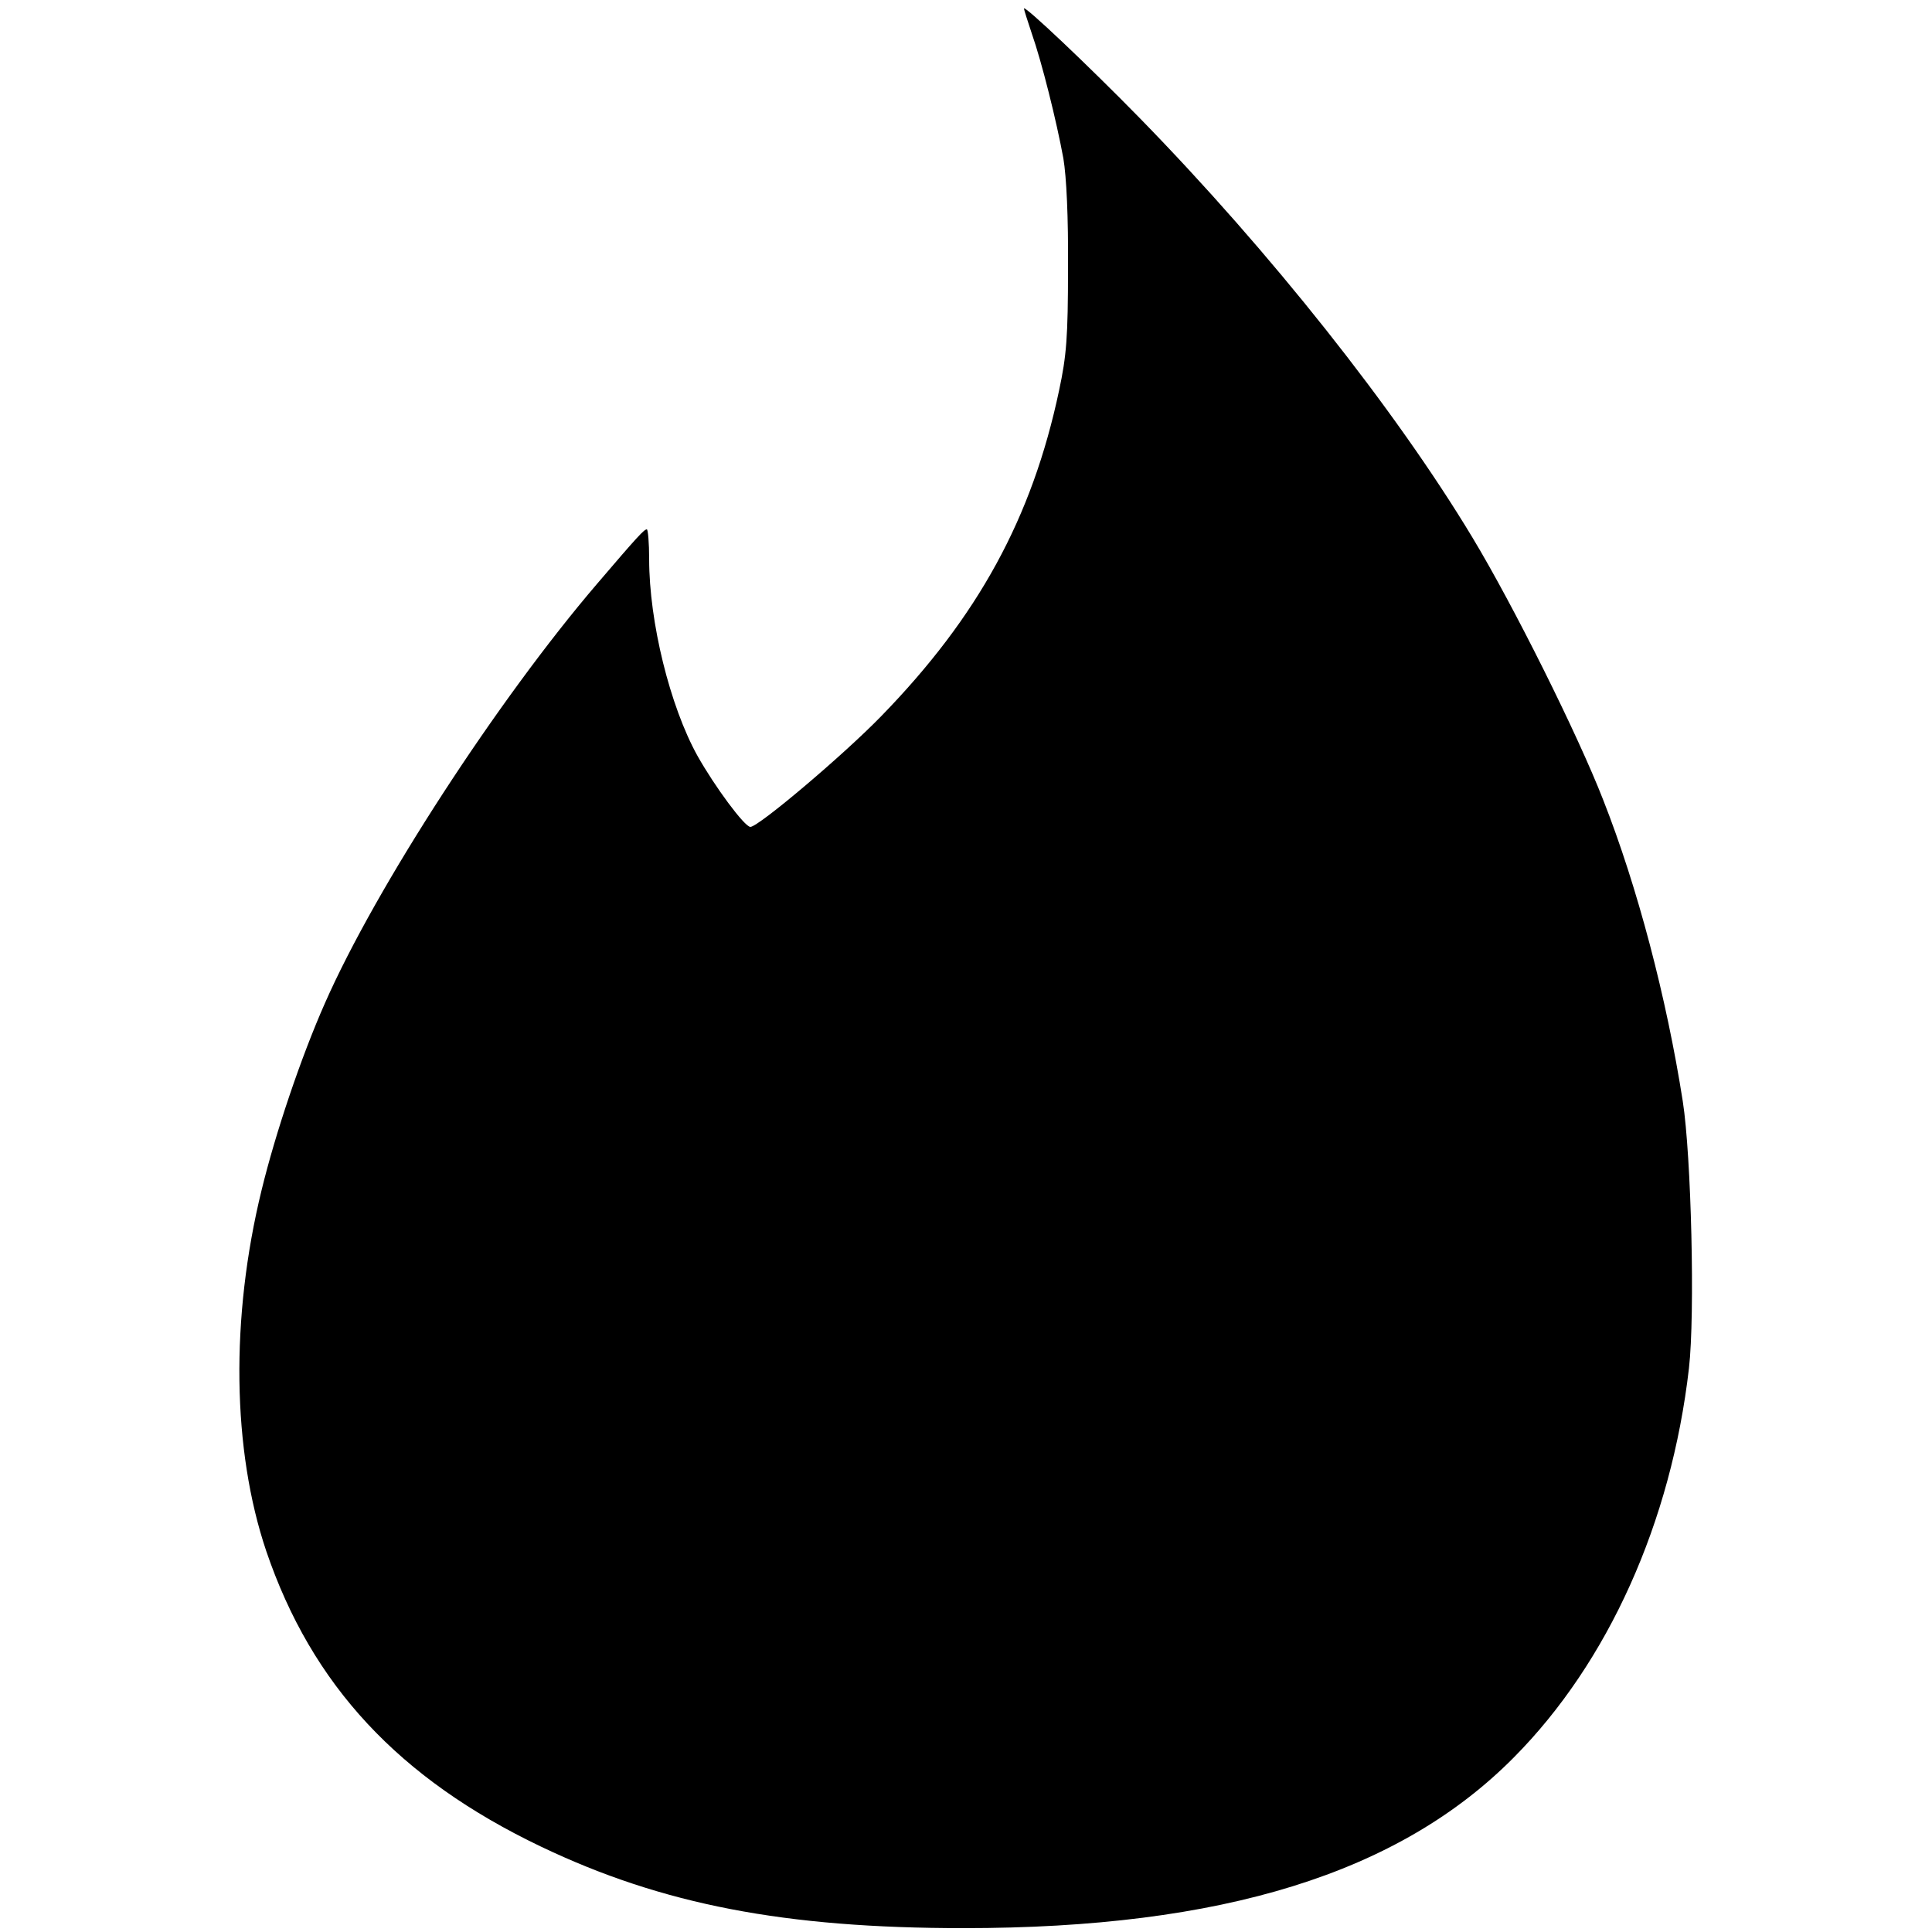
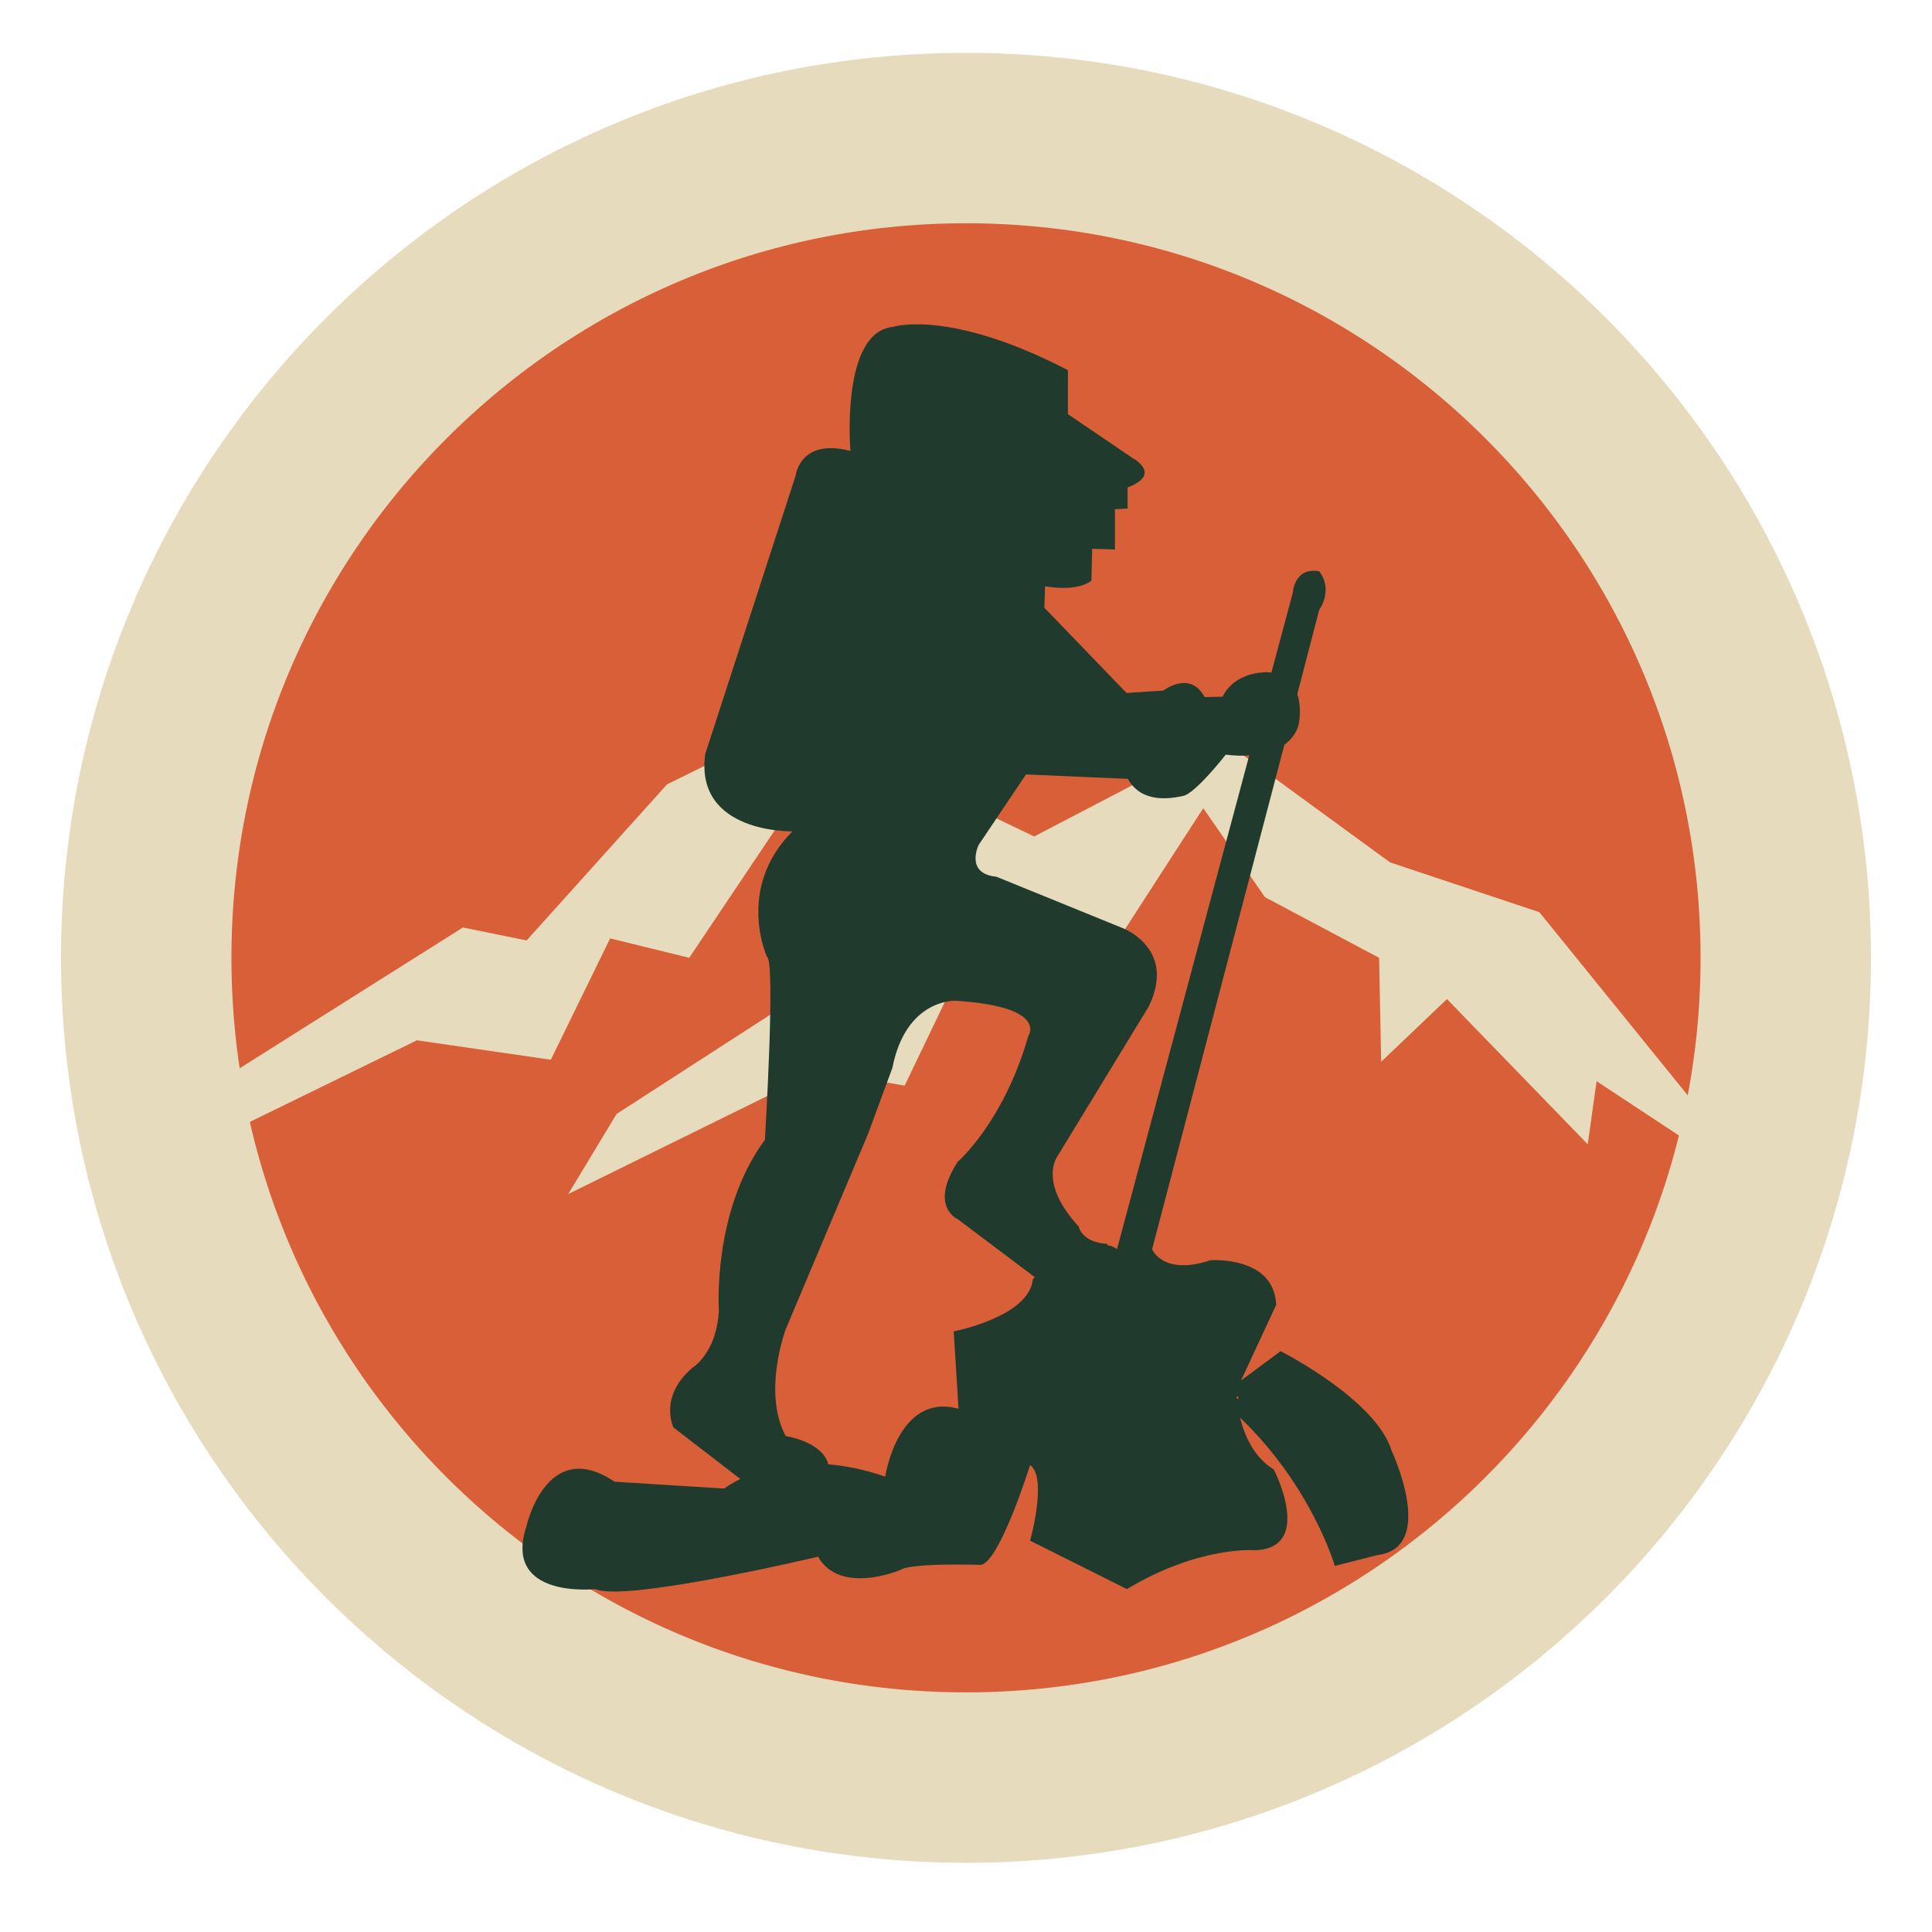
- <svg xmlns="http://www.w3.org/2000/svg" version="1.0" width="500pt" height="500pt" viewBox="0 0 500 500" preserveAspectRatio="xMidYMid meet" style="height: 40px; width: 40px;">
-   <g transform="translate(0,500) scale(0.1,-0.1)" fill="#000000" stroke="none">
-     <path d="M2650 4978 c0 -3 9 -31 20 -64 26 -74 64 -226 82 -324 8 -48 13 -151 12 -285 0 -178 -4 -226 -23 -315 -70 -331 -210 -586 -460 -843 -97 -100 -318 -287 -339 -287 -15 0 -92 104 -137 184 -71 128 -125 346 -125 509 0 42 -3 77 -6 77 -7 0 -23 -17 -128 -140 -257 -300 -573 -786 -705 -1086 -62 -140 -128 -336 -164 -484 -81 -331 -76 -673 12 -934 118 -347 343 -589 711 -765 314 -150 631 -211 1094 -211 670 0 1127 142 1424 442 244 246 407 608 453 1007 16 140 6 550 -16 691 -42 268 -117 554 -206 780 -65 167 -231 501 -339 680 -199 330 -523 739 -860 1084 -134 137 -300 294 -300 284z" />
-   </g>
+ <svg xmlns="http://www.w3.org/2000/svg" version="1.1" id="Layer_1" x="0px" y="0px" viewBox="0 0 56.68 55.66" style="width: 50px; height: 50px;" xml:space="preserve">
+   <style type="text/css">
+ 	.st0{fill:#D85F37;stroke:#E7DBBE;stroke-width:5;stroke-miterlimit:10;}
+ 	.st1{fill:#E7DBBE;}
+ 	.st2{fill:#203B2D;}
+ </style>
+   <circle class="st0" cx="28.34" cy="27.59" r="24.05" />
+   <polygon class="st1" points="4.82,33.63 6.62,31.09 13.58,26.7 15.45,27.08 19.57,22.5 23.31,20.66 30.34,24.03 35.82,21.17   40.78,24.79 45.16,26.25 51.86,34.52 46.84,31.21 46.58,33.06 42.45,28.8 40.52,30.64 40.46,27.59 37.11,25.81 35.3,23.2   32.01,28.29 28.34,27.59 26.54,31.34 24.02,30.9 16.67,34.52 18.09,32.17 25.18,27.59 30.02,26.32 24.8,23.71 23.76,22.31   20.22,27.59 17.9,27.02 16.16,30.58 12.23,30.01 " />
+   <path class="st2" d="M28.45,27.33l-0.27,0.22c0.11,0.1,0.21,0.19,0.32,0.29C28.48,27.66,28.46,27.49,28.45,27.33z" />
+   <path class="st2" d="M28.5,27.84c-0.11-0.1-0.21-0.19-0.32-0.29l0.27-0.22C28.46,27.49,28.48,27.66,28.5,27.84z" />
+   <path class="st2" d="M40.83,42.06c-0.45-1.51-3.26-2.93-3.26-2.93l-1.16,0.86l1.03-2.22c-0.06-1.44-1.92-1.31-1.92-1.31  c-1.4,0.47-1.72-0.32-1.72-0.32l3.88-14.8c0.27-0.2,0.39-0.44,0.42-0.61c0.04-0.18,0.07-0.55-0.04-0.88l0.64-2.46  c0.43-0.67,0-1.14,0-1.14c-0.73-0.13-0.77,0.62-0.77,0.62l-0.63,2.35c-0.04,0-0.08-0.01-0.12-0.01c-1.05,0.02-1.31,0.72-1.31,0.72  l-0.53,0.01c-0.43-0.8-1.21-0.19-1.21-0.19l-1.08,0.07l-2.41-2.5l0.02-0.63c1.03,0.17,1.36-0.17,1.36-0.17l0.02-0.93l0.67,0.02  v-1.18l0.37-0.02v-0.62c1.03-0.39,0.15-0.86,0.15-0.86l-1.9-1.29v-1.29c-3.49-1.81-5.13-1.27-5.13-1.27  c-1.55,0.15-1.25,3.64-1.25,3.64c-1.49-0.39-1.61,0.73-1.61,0.73l-2.65,8.16c-0.32,2.34,2.56,2.27,2.56,2.27  c-1.67,1.67-0.75,3.68-0.75,3.68c0.26,0.11-0.06,5.37-0.06,5.37c-1.55,2.1-1.35,5-1.35,5c-0.06,1.26-0.78,1.69-0.78,1.69  c-1,0.86-0.55,1.75-0.55,1.75l1.96,1.51c-0.31,0.15-0.47,0.28-0.47,0.28l-3.22-0.2c-2-1.35-2.59,1.32-2.59,1.32  c-0.69,2.13,2.03,1.83,2.03,1.83c0.88,0.39,6.53-0.95,6.53-0.95c0.65,1.14,2.41,0.39,2.41,0.39c0.32-0.22,2.37-0.15,2.37-0.15  c0.56-0.11,1.44-2.93,1.44-2.93c0.52,0.37,0,2.22,0,2.22l2.84,1.42c2.15-1.29,3.79-1.14,3.79-1.14c1.7-0.09,0.52-2.37,0.52-2.37  c-0.59-0.36-0.86-1-0.99-1.52c2.11,2.02,2.78,4.35,2.78,4.35l1.26-0.32C42.16,44.89,40.83,42.06,40.83,42.06z M30.3,37.02  c-0.1,1.1-2.32,1.53-2.32,1.53l0.14,2.27c-1.78-0.49-2.15,1.99-2.15,1.99c-0.61-0.21-1.17-0.32-1.67-0.36  c-0.17-0.67-1.25-0.83-1.25-0.83c-0.69-1.29,0-3.13,0-3.13l2.41-5.72l0.72-1.95c0.4-2.04,1.85-1.97,1.85-1.97  c2.74,0.17,2.14,1.03,2.14,1.03c-0.73,2.54-2.07,3.69-2.07,3.69c-0.86,1.32,0,1.69,0,1.69l2.26,1.7  C30.32,37.01,30.3,37.02,30.3,37.02z M32.77,36.14c-0.08-0.07-0.17-0.1-0.28-0.12c-0.01-0.03-0.01-0.04-0.01-0.04  c-0.75-0.04-0.83-0.5-0.83-0.5c-1.22-1.33-0.62-2.08-0.62-2.08l2.67-4.38c0.83-1.7-0.76-2.3-0.76-2.3l-3.71-1.51  c-0.93-0.09-0.52-0.93-0.52-0.93l1.39-2.07l2.99,0.13c0.4,0.73,1.26,0.58,1.62,0.5c0.36-0.07,1.25-1.21,1.25-1.21  c0.26,0.03,0.49,0.04,0.69,0.02L32.77,36.14z M36.27,40.49l0.05-0.04c0,0.03,0.01,0.06,0.01,0.09  C36.3,40.52,36.28,40.51,36.27,40.49z" />
+   <line class="st2" x1="23.87" y1="26.06" x2="32.81" y2="29.12" />
+   <path class="st2" d="M28.5,27.84c-0.11-0.1-0.21-0.19-0.32-0.29l0.27-0.22C28.46,27.49,28.48,27.66,28.5,27.84z" />
</svg>
